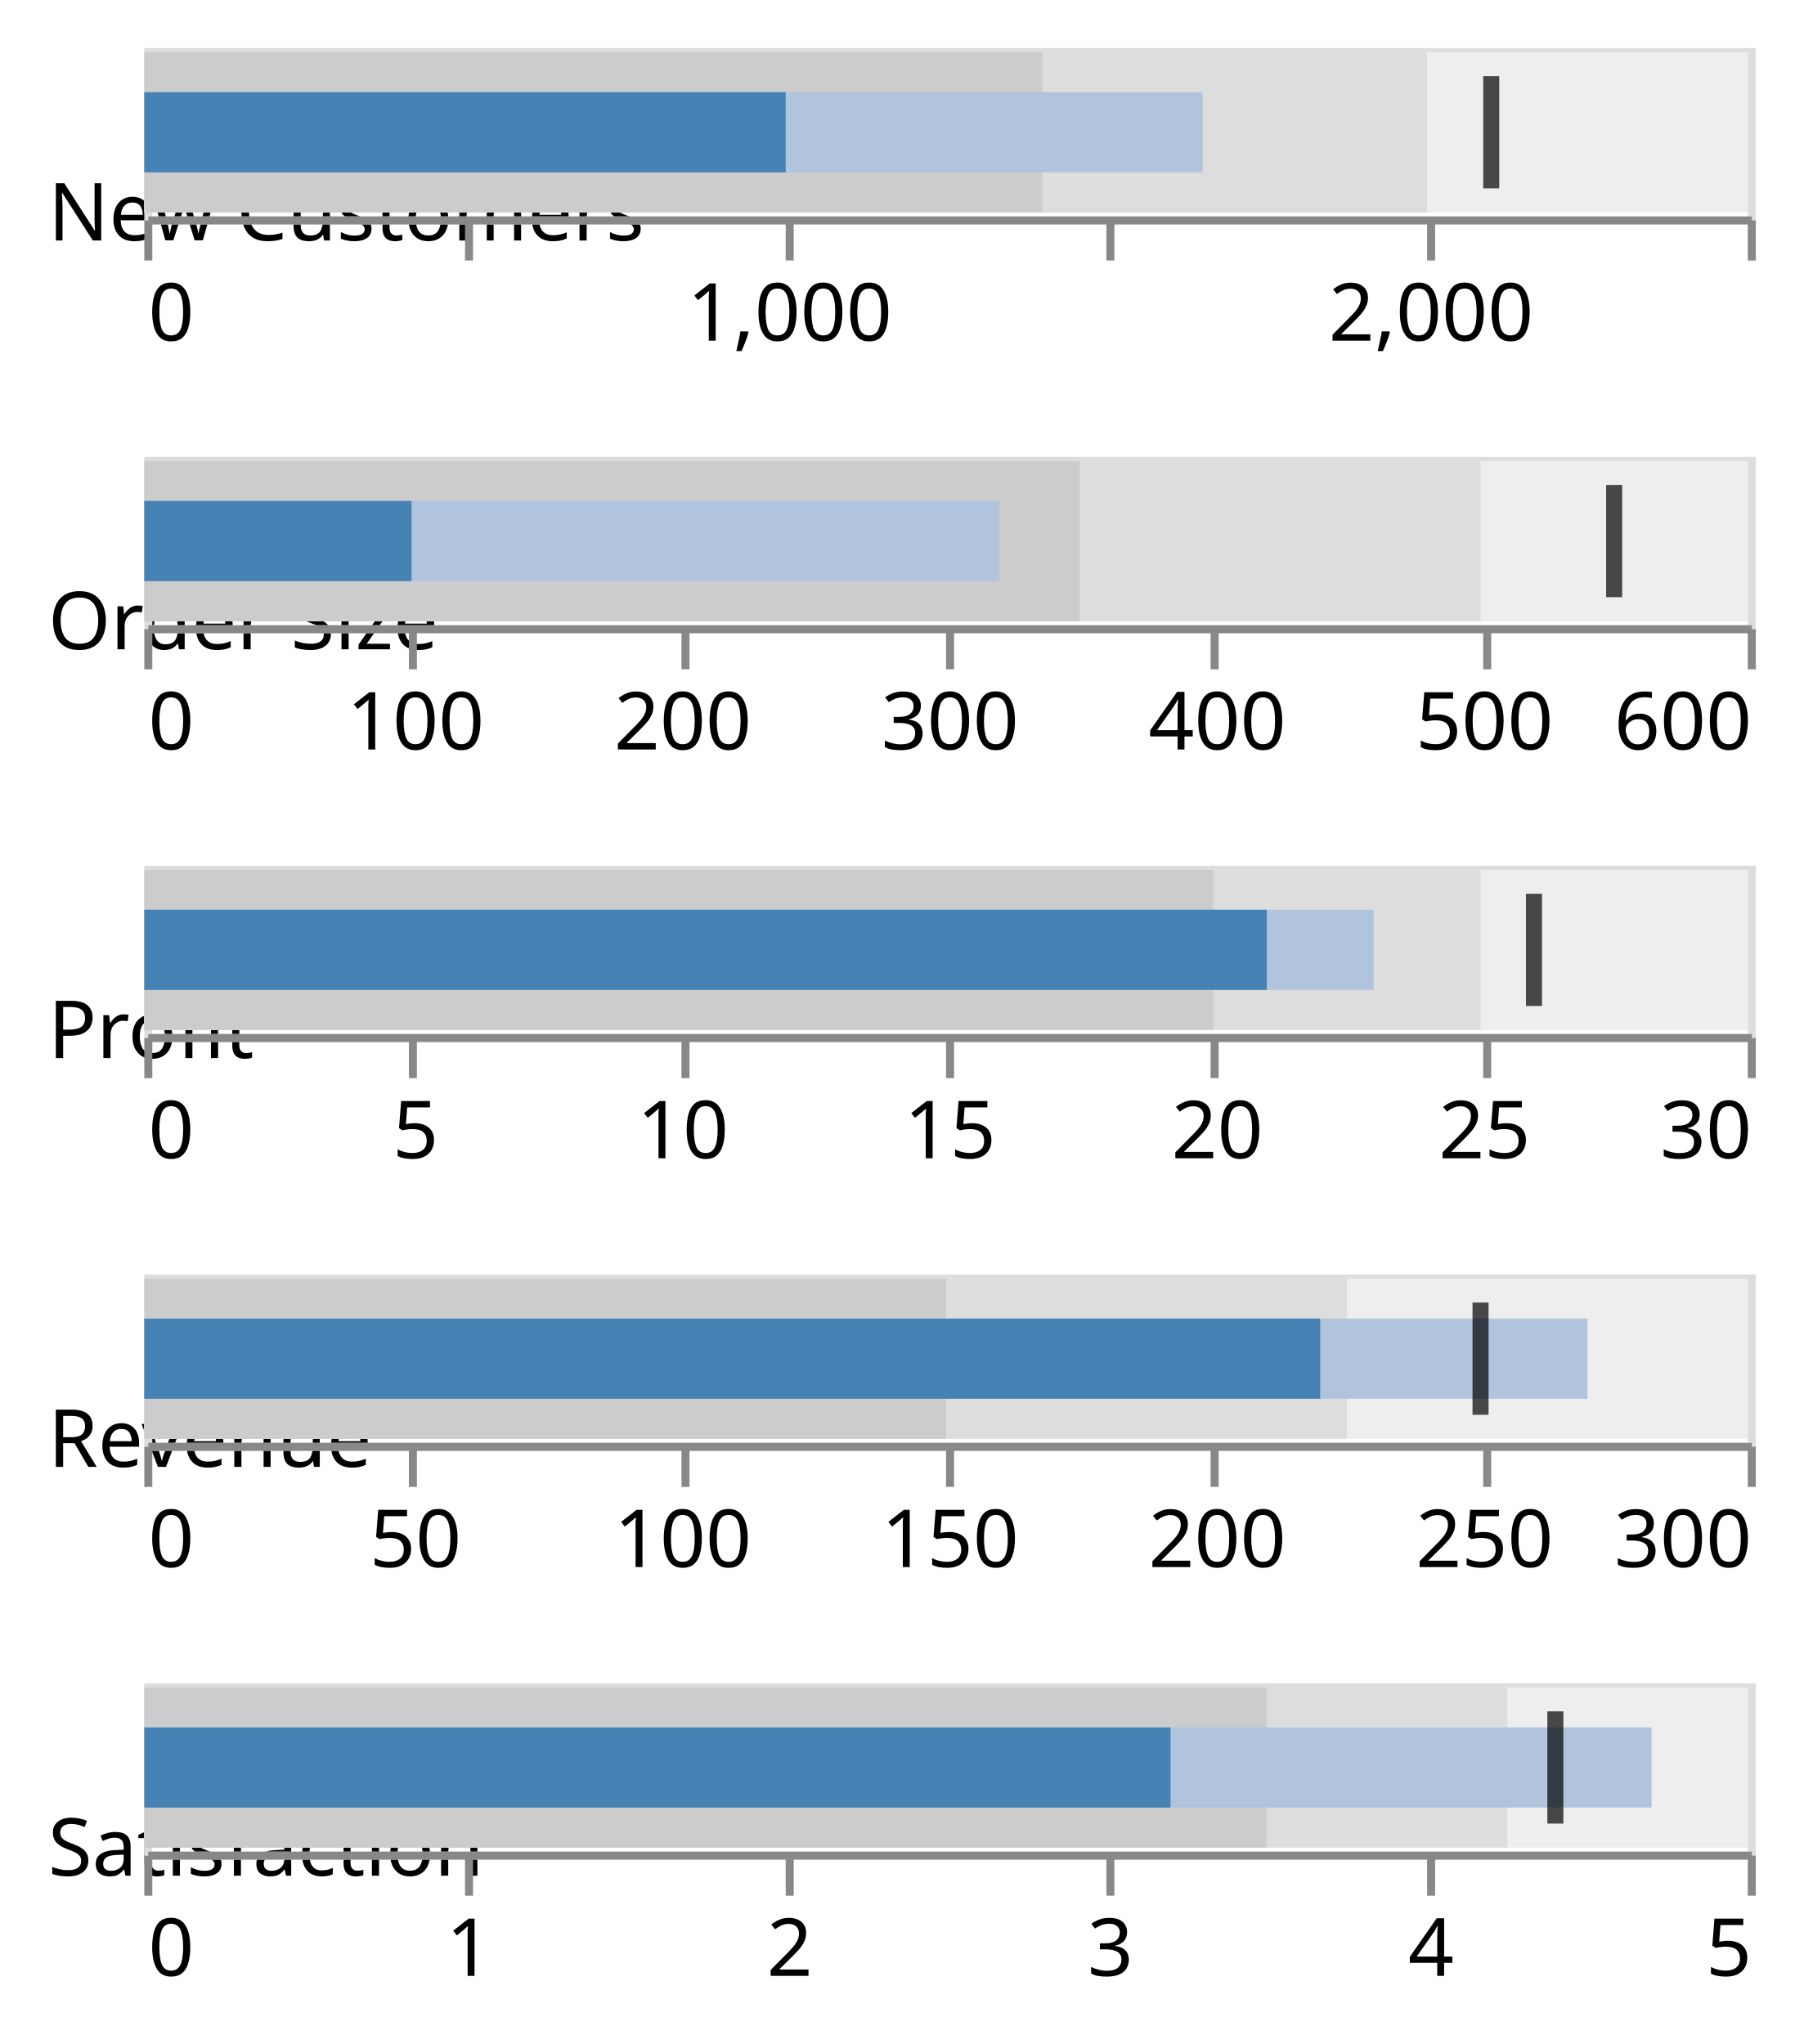
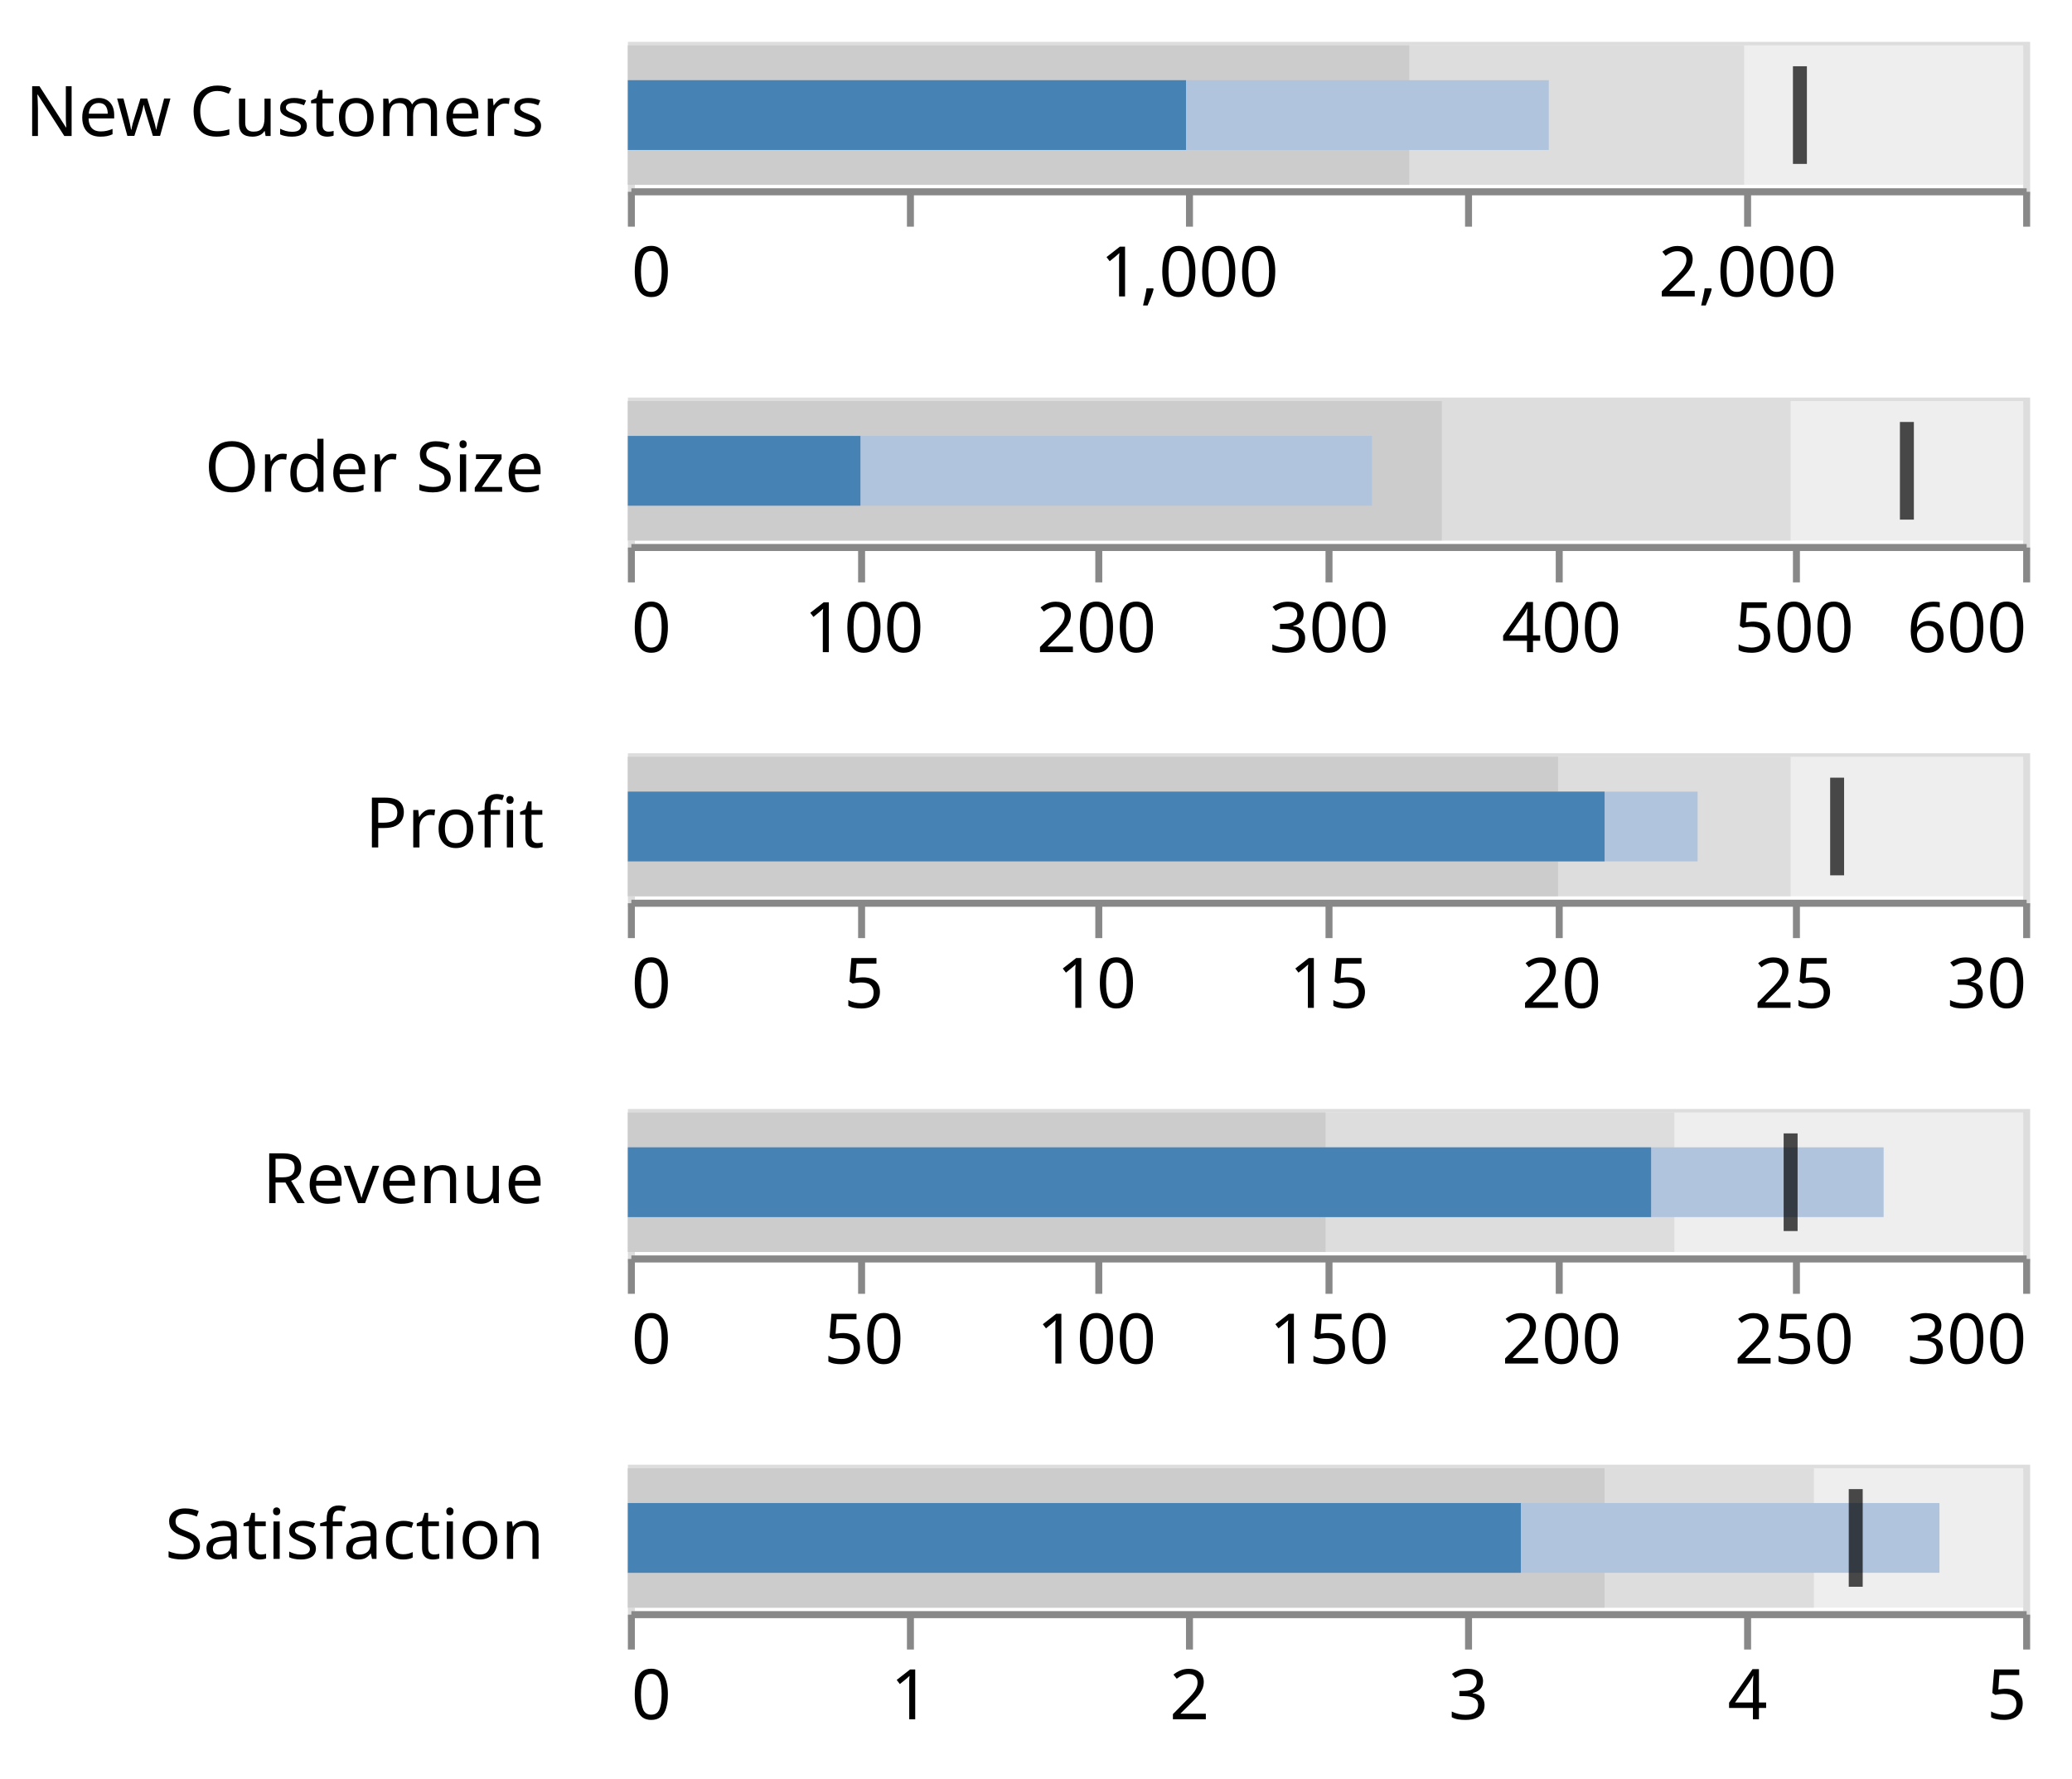
- <svg xmlns="http://www.w3.org/2000/svg" class="marks" width="225" height="255" viewBox="0 0 225 255" version="1.1">
-   <g transform="translate(18,6)">
+ <svg xmlns="http://www.w3.org/2000/svg" class="marks" width="297" height="255" viewBox="0 0 297 255" version="1.1">
+   <g transform="translate(90,6)">
    <g class="mark-group role-frame root">
      <g transform="translate(0,0)">
        <path class="background" d="M0,0h0v0h0Z" style="fill: none;" />
        <g>
          <g class="mark-group role-row-header row_header">
            <g transform="translate(-2,0)">
              <path class="background" d="M0,0h0v21h0Z" style="fill: none;" />
              <g>
                <g class="mark-text role-title" style="pointer-events: none;">
-                   <text text-anchor="start" transform="translate(-10,24)" style="font-family: sans-serif; font-size: 10px; fill: #000; opacity: 1;">New Customers</text>
+                   <text text-anchor="end" transform="translate(-10,13.5)" style="font-family: sans-serif; font-size: 10px; fill: #000; opacity: 1;">New Customers</text>
                </g>
              </g>
            </g>
            <g transform="translate(-2,51)">
              <path class="background" d="M0,0h0v21h0Z" style="fill: none;" />
              <g>
                <g class="mark-text role-title" style="pointer-events: none;">
-                   <text text-anchor="start" transform="translate(-10,24)" style="font-family: sans-serif; font-size: 10px; fill: #000; opacity: 1;">Order Size</text>
+                   <text text-anchor="end" transform="translate(-10,13.5)" style="font-family: sans-serif; font-size: 10px; fill: #000; opacity: 1;">Order Size</text>
                </g>
              </g>
            </g>
            <g transform="translate(-2,102)">
              <path class="background" d="M0,0h0v21h0Z" style="fill: none;" />
              <g>
                <g class="mark-text role-title" style="pointer-events: none;">
-                   <text text-anchor="start" transform="translate(-10,24)" style="font-family: sans-serif; font-size: 10px; fill: #000; opacity: 1;">Profit</text>
+                   <text text-anchor="end" transform="translate(-10,13.5)" style="font-family: sans-serif; font-size: 10px; fill: #000; opacity: 1;">Profit</text>
                </g>
              </g>
            </g>
            <g transform="translate(-2,153)">
              <path class="background" d="M0,0h0v21h0Z" style="fill: none;" />
              <g>
                <g class="mark-text role-title" style="pointer-events: none;">
-                   <text text-anchor="start" transform="translate(-10,24)" style="font-family: sans-serif; font-size: 10px; fill: #000; opacity: 1;">Revenue</text>
+                   <text text-anchor="end" transform="translate(-10,13.5)" style="font-family: sans-serif; font-size: 10px; fill: #000; opacity: 1;">Revenue</text>
                </g>
              </g>
            </g>
            <g transform="translate(-2,204)">
              <path class="background" d="M0,0h0v21h0Z" style="fill: none;" />
              <g>
                <g class="mark-text role-title" style="pointer-events: none;">
-                   <text text-anchor="start" transform="translate(-10,24)" style="font-family: sans-serif; font-size: 10px; fill: #000; opacity: 1;">Satisfaction</text>
+                   <text text-anchor="end" transform="translate(-10,13.5)" style="font-family: sans-serif; font-size: 10px; fill: #000; opacity: 1;">Satisfaction</text>
                </g>
              </g>
            </g>
          </g>
          <g class="mark-group role-scope cell">
            <g transform="translate(0,0)">
              <path class="background" d="M0.5,0.5h200v21h-200Z" style="fill: none; stroke: #ddd;" />
              <g>
                <g class="mark-group role-axis">
                  <g transform="translate(0.5,21.5)">
                    <path class="background" d="M0,0h0v0h0Z" style="pointer-events: none; fill: none;" />
                    <g>
                      <g class="mark-rule role-axis-grid" style="pointer-events: none;">
                        <line transform="translate(0,0)" x2="0" y2="0" style="fill: none; stroke: #ddd; stroke-width: 1; opacity: 1;" />
                        <line transform="translate(40,0)" x2="0" y2="0" style="fill: none; stroke: #ddd; stroke-width: 1; opacity: 1;" />
                        <line transform="translate(80,0)" x2="0" y2="0" style="fill: none; stroke: #ddd; stroke-width: 1; opacity: 1;" />
                        <line transform="translate(120,0)" x2="0" y2="0" style="fill: none; stroke: #ddd; stroke-width: 1; opacity: 1;" />
                        <line transform="translate(160,0)" x2="0" y2="0" style="fill: none; stroke: #ddd; stroke-width: 1; opacity: 1;" />
                        <line transform="translate(200,0)" x2="0" y2="0" style="fill: none; stroke: #ddd; stroke-width: 1; opacity: 1;" />
                      </g>
                    </g>
                  </g>
                </g>
                <g class="mark-rect role-mark child_layer_0_marks">
                  <path d="M0,0.5h200v20h-200Z" style="fill: #eee;" />
                </g>
                <g class="mark-rect role-mark child_layer_1_marks">
                  <path d="M0,0.5h160v20h-160Z" style="fill: #ddd;" />
                </g>
                <g class="mark-rect role-mark child_layer_2_marks">
                  <path d="M0,0.5h112v20h-112Z" style="fill: #ccc;" />
                </g>
                <g class="mark-rect role-mark child_layer_3_marks">
                  <path d="M0,5.5h132v10h-132Z" style="fill: lightsteelblue;" />
                </g>
                <g class="mark-rect role-mark child_layer_4_marks">
                  <path d="M0,5.5h80v10h-80Z" style="fill: steelblue;" />
                </g>
                <g class="mark-rect role-mark child_layer_5_marks">
                  <path d="M167,3.5h2v14h-2Z" style="fill: black; opacity: 0.7;" />
                </g>
                <g class="mark-group role-axis">
                  <g transform="translate(0.5,21.5)">
                    <path class="background" d="M0,0h0v0h0Z" style="pointer-events: none; fill: none;" />
                    <g>
                      <g class="mark-rule role-axis-tick" style="pointer-events: none;">
                        <line transform="translate(0,0)" x2="0" y2="5" style="fill: none; stroke: #888; stroke-width: 1; opacity: 1;" />
                        <line transform="translate(40,0)" x2="0" y2="5" style="fill: none; stroke: #888; stroke-width: 1; opacity: 1;" />
                        <line transform="translate(80,0)" x2="0" y2="5" style="fill: none; stroke: #888; stroke-width: 1; opacity: 1;" />
                        <line transform="translate(120,0)" x2="0" y2="5" style="fill: none; stroke: #888; stroke-width: 1; opacity: 1;" />
                        <line transform="translate(160,0)" x2="0" y2="5" style="fill: none; stroke: #888; stroke-width: 1; opacity: 1;" />
                        <line transform="translate(200,0)" x2="0" y2="5" style="fill: none; stroke: #888; stroke-width: 1; opacity: 1;" />
                      </g>
                      <g class="mark-text role-axis-label" style="pointer-events: none;">
                        <text text-anchor="start" transform="translate(0,15)" style="font-family: sans-serif; font-size: 10px; fill: #000; opacity: 1;">0</text>
                        <text text-anchor="middle" transform="translate(40,15)" style="font-family: sans-serif; font-size: 10px; fill: #000; opacity: 0;">500</text>
                        <text text-anchor="middle" transform="translate(80,15)" style="font-family: sans-serif; font-size: 10px; fill: #000; opacity: 1;">1,000</text>
                        <text text-anchor="middle" transform="translate(120,15)" style="font-family: sans-serif; font-size: 10px; fill: #000; opacity: 0;">1,500</text>
                        <text text-anchor="middle" transform="translate(160,15)" style="font-family: sans-serif; font-size: 10px; fill: #000; opacity: 1;">2,000</text>
                        <text text-anchor="end" transform="translate(200,15)" style="font-family: sans-serif; font-size: 10px; fill: #000; opacity: 0;">2,500</text>
                      </g>
                      <g class="mark-rule role-axis-domain" style="pointer-events: none;">
                        <line transform="translate(0,0)" x2="200" y2="0" style="fill: none; stroke: #888; stroke-width: 1; opacity: 1;" />
                      </g>
                    </g>
                  </g>
                </g>
              </g>
            </g>
            <g transform="translate(0,51)">
              <path class="background" d="M0.5,0.5h200v21h-200Z" style="fill: none; stroke: #ddd;" />
              <g>
                <g class="mark-group role-axis">
                  <g transform="translate(0.5,21.5)">
                    <path class="background" d="M0,0h0v0h0Z" style="pointer-events: none; fill: none;" />
                    <g>
                      <g class="mark-rule role-axis-grid" style="pointer-events: none;">
                        <line transform="translate(0,0)" x2="0" y2="0" style="fill: none; stroke: #ddd; stroke-width: 1; opacity: 1;" />
                        <line transform="translate(33,0)" x2="0" y2="0" style="fill: none; stroke: #ddd; stroke-width: 1; opacity: 1;" />
                        <line transform="translate(67,0)" x2="0" y2="0" style="fill: none; stroke: #ddd; stroke-width: 1; opacity: 1;" />
                        <line transform="translate(100,0)" x2="0" y2="0" style="fill: none; stroke: #ddd; stroke-width: 1; opacity: 1;" />
                        <line transform="translate(133,0)" x2="0" y2="0" style="fill: none; stroke: #ddd; stroke-width: 1; opacity: 1;" />
                        <line transform="translate(167,0)" x2="0" y2="0" style="fill: none; stroke: #ddd; stroke-width: 1; opacity: 1;" />
                        <line transform="translate(200,0)" x2="0" y2="0" style="fill: none; stroke: #ddd; stroke-width: 1; opacity: 1;" />
                      </g>
                    </g>
                  </g>
                </g>
                <g class="mark-rect role-mark child_layer_0_marks">
                  <path d="M0,0.5h200v20h-200Z" style="fill: #eee;" />
                </g>
                <g class="mark-rect role-mark child_layer_1_marks">
                  <path d="M0,0.5h166.667v20h-166.667Z" style="fill: #ddd;" />
                </g>
                <g class="mark-rect role-mark child_layer_2_marks">
                  <path d="M0,0.5h116.667v20h-116.667Z" style="fill: #ccc;" />
                </g>
                <g class="mark-rect role-mark child_layer_3_marks">
                  <path d="M0,5.5h106.667v10h-106.667Z" style="fill: lightsteelblue;" />
                </g>
                <g class="mark-rect role-mark child_layer_4_marks">
                  <path d="M0,5.5h33.333v10h-33.333Z" style="fill: steelblue;" />
                </g>
                <g class="mark-rect role-mark child_layer_5_marks">
                  <path d="M182.333,3.5h2v14h-2Z" style="fill: black; opacity: 0.7;" />
                </g>
                <g class="mark-group role-axis">
                  <g transform="translate(0.5,21.5)">
                    <path class="background" d="M0,0h0v0h0Z" style="pointer-events: none; fill: none;" />
                    <g>
                      <g class="mark-rule role-axis-tick" style="pointer-events: none;">
                        <line transform="translate(0,0)" x2="0" y2="5" style="fill: none; stroke: #888; stroke-width: 1; opacity: 1;" />
                        <line transform="translate(33,0)" x2="0" y2="5" style="fill: none; stroke: #888; stroke-width: 1; opacity: 1;" />
                        <line transform="translate(67,0)" x2="0" y2="5" style="fill: none; stroke: #888; stroke-width: 1; opacity: 1;" />
                        <line transform="translate(100,0)" x2="0" y2="5" style="fill: none; stroke: #888; stroke-width: 1; opacity: 1;" />
                        <line transform="translate(133,0)" x2="0" y2="5" style="fill: none; stroke: #888; stroke-width: 1; opacity: 1;" />
                        <line transform="translate(167,0)" x2="0" y2="5" style="fill: none; stroke: #888; stroke-width: 1; opacity: 1;" />
                        <line transform="translate(200,0)" x2="0" y2="5" style="fill: none; stroke: #888; stroke-width: 1; opacity: 1;" />
                      </g>
                      <g class="mark-text role-axis-label" style="pointer-events: none;">
                        <text text-anchor="start" transform="translate(0,15)" style="font-family: sans-serif; font-size: 10px; fill: #000; opacity: 1;">0</text>
                        <text text-anchor="middle" transform="translate(33.33333,15)" style="font-family: sans-serif; font-size: 10px; fill: #000; opacity: 1;">100</text>
                        <text text-anchor="middle" transform="translate(66.66667,15)" style="font-family: sans-serif; font-size: 10px; fill: #000; opacity: 1;">200</text>
                        <text text-anchor="middle" transform="translate(100,15)" style="font-family: sans-serif; font-size: 10px; fill: #000; opacity: 1;">300</text>
                        <text text-anchor="middle" transform="translate(133.3333,15)" style="font-family: sans-serif; font-size: 10px; fill: #000; opacity: 1;">400</text>
                        <text text-anchor="middle" transform="translate(166.6667,15)" style="font-family: sans-serif; font-size: 10px; fill: #000; opacity: 1;">500</text>
                        <text text-anchor="end" transform="translate(200,15)" style="font-family: sans-serif; font-size: 10px; fill: #000; opacity: 1;">600</text>
                      </g>
                      <g class="mark-rule role-axis-domain" style="pointer-events: none;">
                        <line transform="translate(0,0)" x2="200" y2="0" style="fill: none; stroke: #888; stroke-width: 1; opacity: 1;" />
                      </g>
                    </g>
                  </g>
                </g>
              </g>
            </g>
            <g transform="translate(0,102)">
              <path class="background" d="M0.5,0.5h200v21h-200Z" style="fill: none; stroke: #ddd;" />
              <g>
                <g class="mark-group role-axis">
                  <g transform="translate(0.5,21.5)">
                    <path class="background" d="M0,0h0v0h0Z" style="pointer-events: none; fill: none;" />
                    <g>
                      <g class="mark-rule role-axis-grid" style="pointer-events: none;">
                        <line transform="translate(0,0)" x2="0" y2="0" style="fill: none; stroke: #ddd; stroke-width: 1; opacity: 1;" />
                        <line transform="translate(33,0)" x2="0" y2="0" style="fill: none; stroke: #ddd; stroke-width: 1; opacity: 1;" />
                        <line transform="translate(67,0)" x2="0" y2="0" style="fill: none; stroke: #ddd; stroke-width: 1; opacity: 1;" />
                        <line transform="translate(100,0)" x2="0" y2="0" style="fill: none; stroke: #ddd; stroke-width: 1; opacity: 1;" />
                        <line transform="translate(133,0)" x2="0" y2="0" style="fill: none; stroke: #ddd; stroke-width: 1; opacity: 1;" />
                        <line transform="translate(167,0)" x2="0" y2="0" style="fill: none; stroke: #ddd; stroke-width: 1; opacity: 1;" />
                        <line transform="translate(200,0)" x2="0" y2="0" style="fill: none; stroke: #ddd; stroke-width: 1; opacity: 1;" />
                      </g>
                    </g>
                  </g>
                </g>
                <g class="mark-rect role-mark child_layer_0_marks">
                  <path d="M0,0.5h200v20h-200Z" style="fill: #eee;" />
                </g>
                <g class="mark-rect role-mark child_layer_1_marks">
                  <path d="M0,0.5h166.667v20h-166.667Z" style="fill: #ddd;" />
                </g>
                <g class="mark-rect role-mark child_layer_2_marks">
                  <path d="M0,0.5h133.333v20h-133.333Z" style="fill: #ccc;" />
                </g>
                <g class="mark-rect role-mark child_layer_3_marks">
                  <path d="M0,5.5h153.333v10h-153.333Z" style="fill: lightsteelblue;" />
                </g>
                <g class="mark-rect role-mark child_layer_4_marks">
                  <path d="M0,5.5h140v10h-140Z" style="fill: steelblue;" />
                </g>
                <g class="mark-rect role-mark child_layer_5_marks">
                  <path d="M172.333,3.5h2v14h-2Z" style="fill: black; opacity: 0.7;" />
                </g>
                <g class="mark-group role-axis">
                  <g transform="translate(0.5,21.5)">
                    <path class="background" d="M0,0h0v0h0Z" style="pointer-events: none; fill: none;" />
                    <g>
                      <g class="mark-rule role-axis-tick" style="pointer-events: none;">
                        <line transform="translate(0,0)" x2="0" y2="5" style="fill: none; stroke: #888; stroke-width: 1; opacity: 1;" />
                        <line transform="translate(33,0)" x2="0" y2="5" style="fill: none; stroke: #888; stroke-width: 1; opacity: 1;" />
                        <line transform="translate(67,0)" x2="0" y2="5" style="fill: none; stroke: #888; stroke-width: 1; opacity: 1;" />
                        <line transform="translate(100,0)" x2="0" y2="5" style="fill: none; stroke: #888; stroke-width: 1; opacity: 1;" />
                        <line transform="translate(133,0)" x2="0" y2="5" style="fill: none; stroke: #888; stroke-width: 1; opacity: 1;" />
                        <line transform="translate(167,0)" x2="0" y2="5" style="fill: none; stroke: #888; stroke-width: 1; opacity: 1;" />
                        <line transform="translate(200,0)" x2="0" y2="5" style="fill: none; stroke: #888; stroke-width: 1; opacity: 1;" />
                      </g>
                      <g class="mark-text role-axis-label" style="pointer-events: none;">
                        <text text-anchor="start" transform="translate(0,15)" style="font-family: sans-serif; font-size: 10px; fill: #000; opacity: 1;">0</text>
                        <text text-anchor="middle" transform="translate(33.33333,15)" style="font-family: sans-serif; font-size: 10px; fill: #000; opacity: 1;">5</text>
                        <text text-anchor="middle" transform="translate(66.66667,15)" style="font-family: sans-serif; font-size: 10px; fill: #000; opacity: 1;">10</text>
                        <text text-anchor="middle" transform="translate(100,15)" style="font-family: sans-serif; font-size: 10px; fill: #000; opacity: 1;">15</text>
                        <text text-anchor="middle" transform="translate(133.3333,15)" style="font-family: sans-serif; font-size: 10px; fill: #000; opacity: 1;">20</text>
                        <text text-anchor="middle" transform="translate(166.6667,15)" style="font-family: sans-serif; font-size: 10px; fill: #000; opacity: 1;">25</text>
                        <text text-anchor="end" transform="translate(200,15)" style="font-family: sans-serif; font-size: 10px; fill: #000; opacity: 1;">30</text>
                      </g>
                      <g class="mark-rule role-axis-domain" style="pointer-events: none;">
                        <line transform="translate(0,0)" x2="200" y2="0" style="fill: none; stroke: #888; stroke-width: 1; opacity: 1;" />
                      </g>
                    </g>
                  </g>
                </g>
              </g>
            </g>
            <g transform="translate(0,153)">
              <path class="background" d="M0.5,0.5h200v21h-200Z" style="fill: none; stroke: #ddd;" />
              <g>
                <g class="mark-group role-axis">
                  <g transform="translate(0.5,21.5)">
                    <path class="background" d="M0,0h0v0h0Z" style="pointer-events: none; fill: none;" />
                    <g>
                      <g class="mark-rule role-axis-grid" style="pointer-events: none;">
                        <line transform="translate(0,0)" x2="0" y2="0" style="fill: none; stroke: #ddd; stroke-width: 1; opacity: 1;" />
                        <line transform="translate(33,0)" x2="0" y2="0" style="fill: none; stroke: #ddd; stroke-width: 1; opacity: 1;" />
                        <line transform="translate(67,0)" x2="0" y2="0" style="fill: none; stroke: #ddd; stroke-width: 1; opacity: 1;" />
                        <line transform="translate(100,0)" x2="0" y2="0" style="fill: none; stroke: #ddd; stroke-width: 1; opacity: 1;" />
                        <line transform="translate(133,0)" x2="0" y2="0" style="fill: none; stroke: #ddd; stroke-width: 1; opacity: 1;" />
                        <line transform="translate(167,0)" x2="0" y2="0" style="fill: none; stroke: #ddd; stroke-width: 1; opacity: 1;" />
                        <line transform="translate(200,0)" x2="0" y2="0" style="fill: none; stroke: #ddd; stroke-width: 1; opacity: 1;" />
                      </g>
                    </g>
                  </g>
                </g>
                <g class="mark-rect role-mark child_layer_0_marks">
                  <path d="M0,0.5h200v20h-200Z" style="fill: #eee;" />
                </g>
                <g class="mark-rect role-mark child_layer_1_marks">
                  <path d="M0,0.5h150v20h-150Z" style="fill: #ddd;" />
                </g>
                <g class="mark-rect role-mark child_layer_2_marks">
                  <path d="M0,0.5h100v20h-100Z" style="fill: #ccc;" />
                </g>
                <g class="mark-rect role-mark child_layer_3_marks">
                  <path d="M0,5.5h180v10h-180Z" style="fill: lightsteelblue;" />
                </g>
                <g class="mark-rect role-mark child_layer_4_marks">
                  <path d="M0,5.5h146.667v10h-146.667Z" style="fill: steelblue;" />
                </g>
                <g class="mark-rect role-mark child_layer_5_marks">
                  <path d="M165.667,3.5h2v14h-2Z" style="fill: black; opacity: 0.7;" />
                </g>
                <g class="mark-group role-axis">
                  <g transform="translate(0.5,21.5)">
                    <path class="background" d="M0,0h0v0h0Z" style="pointer-events: none; fill: none;" />
                    <g>
                      <g class="mark-rule role-axis-tick" style="pointer-events: none;">
                        <line transform="translate(0,0)" x2="0" y2="5" style="fill: none; stroke: #888; stroke-width: 1; opacity: 1;" />
                        <line transform="translate(33,0)" x2="0" y2="5" style="fill: none; stroke: #888; stroke-width: 1; opacity: 1;" />
                        <line transform="translate(67,0)" x2="0" y2="5" style="fill: none; stroke: #888; stroke-width: 1; opacity: 1;" />
                        <line transform="translate(100,0)" x2="0" y2="5" style="fill: none; stroke: #888; stroke-width: 1; opacity: 1;" />
                        <line transform="translate(133,0)" x2="0" y2="5" style="fill: none; stroke: #888; stroke-width: 1; opacity: 1;" />
                        <line transform="translate(167,0)" x2="0" y2="5" style="fill: none; stroke: #888; stroke-width: 1; opacity: 1;" />
                        <line transform="translate(200,0)" x2="0" y2="5" style="fill: none; stroke: #888; stroke-width: 1; opacity: 1;" />
                      </g>
                      <g class="mark-text role-axis-label" style="pointer-events: none;">
                        <text text-anchor="start" transform="translate(0,15)" style="font-family: sans-serif; font-size: 10px; fill: #000; opacity: 1;">0</text>
                        <text text-anchor="middle" transform="translate(33.33333,15)" style="font-family: sans-serif; font-size: 10px; fill: #000; opacity: 1;">50</text>
                        <text text-anchor="middle" transform="translate(66.66667,15)" style="font-family: sans-serif; font-size: 10px; fill: #000; opacity: 1;">100</text>
                        <text text-anchor="middle" transform="translate(100,15)" style="font-family: sans-serif; font-size: 10px; fill: #000; opacity: 1;">150</text>
                        <text text-anchor="middle" transform="translate(133.3333,15)" style="font-family: sans-serif; font-size: 10px; fill: #000; opacity: 1;">200</text>
                        <text text-anchor="middle" transform="translate(166.6667,15)" style="font-family: sans-serif; font-size: 10px; fill: #000; opacity: 1;">250</text>
                        <text text-anchor="end" transform="translate(200,15)" style="font-family: sans-serif; font-size: 10px; fill: #000; opacity: 1;">300</text>
                      </g>
                      <g class="mark-rule role-axis-domain" style="pointer-events: none;">
                        <line transform="translate(0,0)" x2="200" y2="0" style="fill: none; stroke: #888; stroke-width: 1; opacity: 1;" />
                      </g>
                    </g>
                  </g>
                </g>
              </g>
            </g>
            <g transform="translate(0,204)">
              <path class="background" d="M0.5,0.5h200v21h-200Z" style="fill: none; stroke: #ddd;" />
              <g>
                <g class="mark-group role-axis">
                  <g transform="translate(0.5,21.5)">
                    <path class="background" d="M0,0h0v0h0Z" style="pointer-events: none; fill: none;" />
                    <g>
                      <g class="mark-rule role-axis-grid" style="pointer-events: none;">
                        <line transform="translate(0,0)" x2="0" y2="0" style="fill: none; stroke: #ddd; stroke-width: 1; opacity: 1;" />
                        <line transform="translate(40,0)" x2="0" y2="0" style="fill: none; stroke: #ddd; stroke-width: 1; opacity: 1;" />
                        <line transform="translate(80,0)" x2="0" y2="0" style="fill: none; stroke: #ddd; stroke-width: 1; opacity: 1;" />
                        <line transform="translate(120,0)" x2="0" y2="0" style="fill: none; stroke: #ddd; stroke-width: 1; opacity: 1;" />
                        <line transform="translate(160,0)" x2="0" y2="0" style="fill: none; stroke: #ddd; stroke-width: 1; opacity: 1;" />
                        <line transform="translate(200,0)" x2="0" y2="0" style="fill: none; stroke: #ddd; stroke-width: 1; opacity: 1;" />
                      </g>
                    </g>
                  </g>
                </g>
                <g class="mark-rect role-mark child_layer_0_marks">
                  <path d="M0,0.5h200v20h-200Z" style="fill: #eee;" />
                </g>
                <g class="mark-rect role-mark child_layer_1_marks">
                  <path d="M0,0.5h170v20h-170Z" style="fill: #ddd;" />
                </g>
                <g class="mark-rect role-mark child_layer_2_marks">
                  <path d="M0,0.5h140v20h-140Z" style="fill: #ccc;" />
                </g>
                <g class="mark-rect role-mark child_layer_3_marks">
                  <path d="M0,5.5h188v10h-188Z" style="fill: lightsteelblue;" />
                </g>
                <g class="mark-rect role-mark child_layer_4_marks">
                  <path d="M0,5.5h128v10h-128Z" style="fill: steelblue;" />
                </g>
                <g class="mark-rect role-mark child_layer_5_marks">
                  <path d="M175,3.5h2v14h-2Z" style="fill: black; opacity: 0.7;" />
                </g>
                <g class="mark-group role-axis">
                  <g transform="translate(0.5,21.5)">
                    <path class="background" d="M0,0h0v0h0Z" style="pointer-events: none; fill: none;" />
                    <g>
                      <g class="mark-rule role-axis-tick" style="pointer-events: none;">
                        <line transform="translate(0,0)" x2="0" y2="5" style="fill: none; stroke: #888; stroke-width: 1; opacity: 1;" />
                        <line transform="translate(40,0)" x2="0" y2="5" style="fill: none; stroke: #888; stroke-width: 1; opacity: 1;" />
                        <line transform="translate(80,0)" x2="0" y2="5" style="fill: none; stroke: #888; stroke-width: 1; opacity: 1;" />
                        <line transform="translate(120,0)" x2="0" y2="5" style="fill: none; stroke: #888; stroke-width: 1; opacity: 1;" />
                        <line transform="translate(160,0)" x2="0" y2="5" style="fill: none; stroke: #888; stroke-width: 1; opacity: 1;" />
                        <line transform="translate(200,0)" x2="0" y2="5" style="fill: none; stroke: #888; stroke-width: 1; opacity: 1;" />
                      </g>
                      <g class="mark-text role-axis-label" style="pointer-events: none;">
                        <text text-anchor="start" transform="translate(0,15)" style="font-family: sans-serif; font-size: 10px; fill: #000; opacity: 1;">0</text>
                        <text text-anchor="middle" transform="translate(40,15)" style="font-family: sans-serif; font-size: 10px; fill: #000; opacity: 1;">1</text>
                        <text text-anchor="middle" transform="translate(80,15)" style="font-family: sans-serif; font-size: 10px; fill: #000; opacity: 1;">2</text>
                        <text text-anchor="middle" transform="translate(120,15)" style="font-family: sans-serif; font-size: 10px; fill: #000; opacity: 1;">3</text>
                        <text text-anchor="middle" transform="translate(160,15)" style="font-family: sans-serif; font-size: 10px; fill: #000; opacity: 1;">4</text>
                        <text text-anchor="end" transform="translate(200,15)" style="font-family: sans-serif; font-size: 10px; fill: #000; opacity: 1;">5</text>
                      </g>
                      <g class="mark-rule role-axis-domain" style="pointer-events: none;">
                        <line transform="translate(0,0)" x2="200" y2="0" style="fill: none; stroke: #888; stroke-width: 1; opacity: 1;" />
                      </g>
                    </g>
                  </g>
                </g>
              </g>
            </g>
          </g>
        </g>
      </g>
    </g>
  </g>
</svg>
